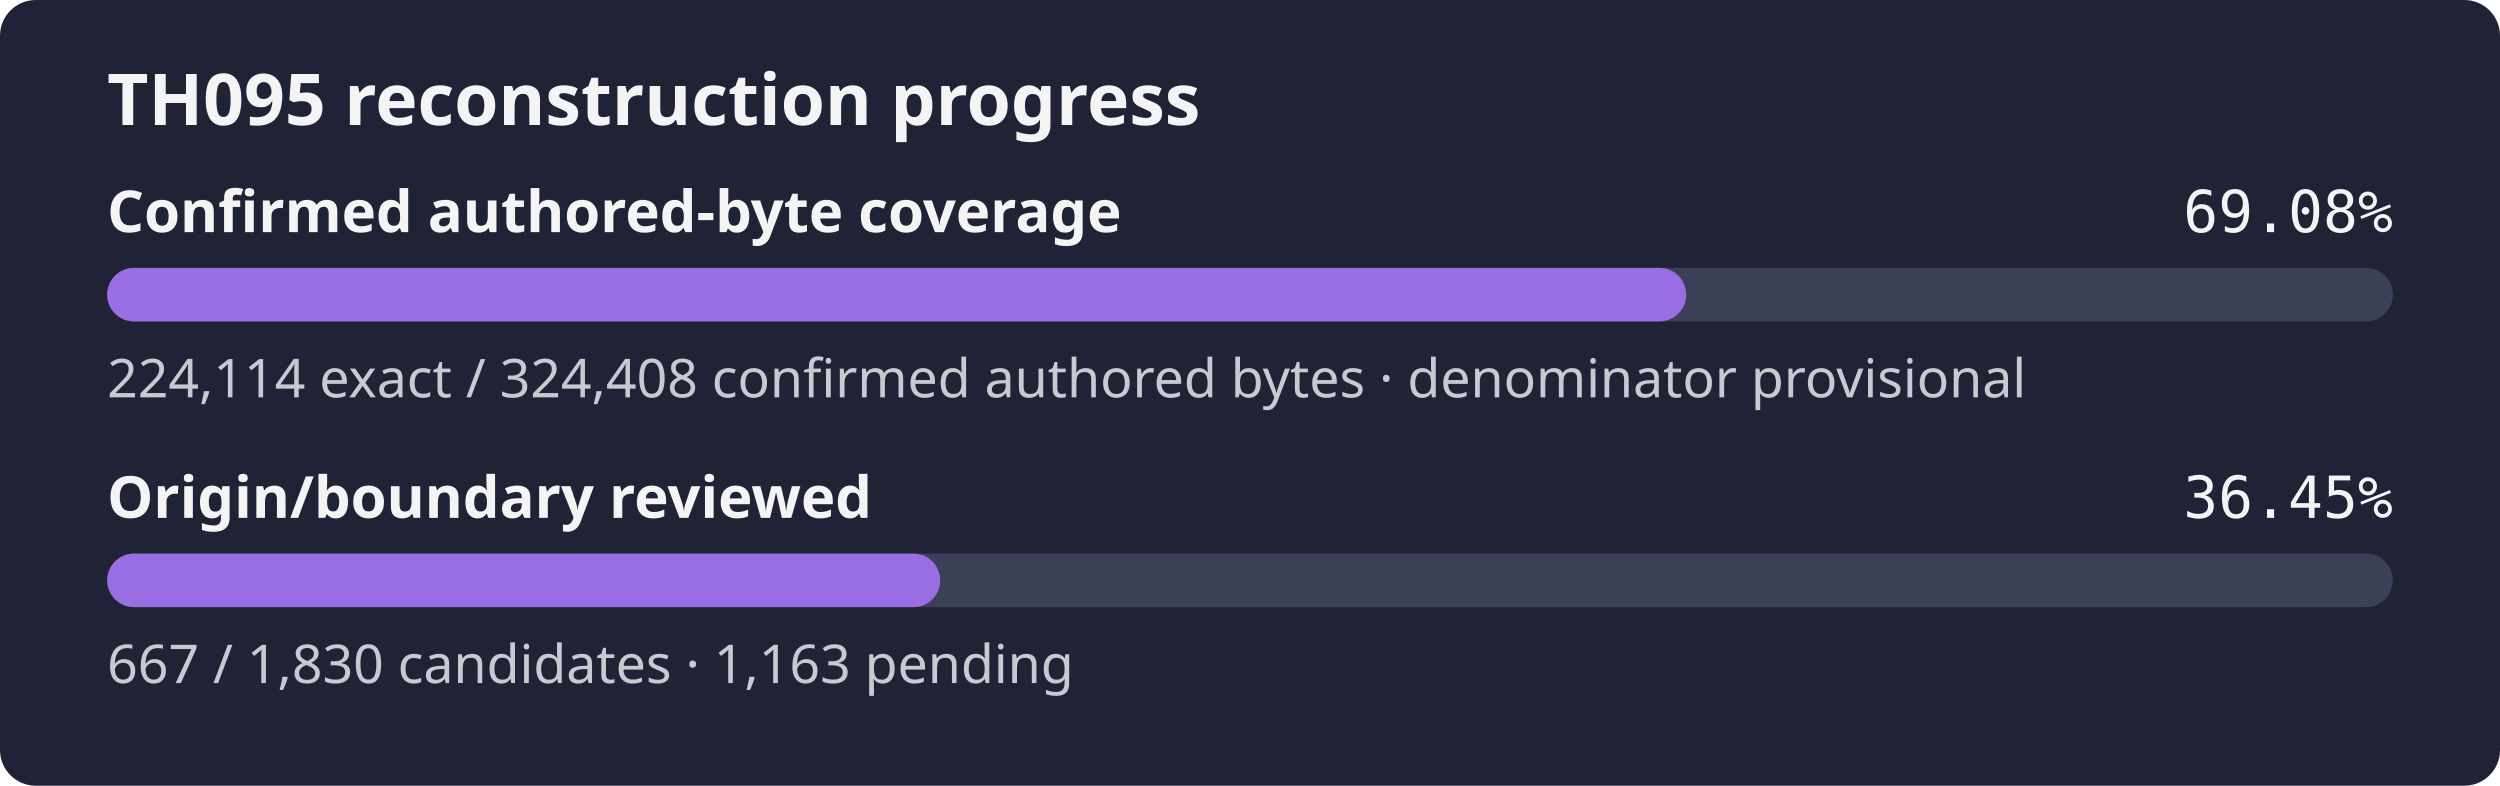
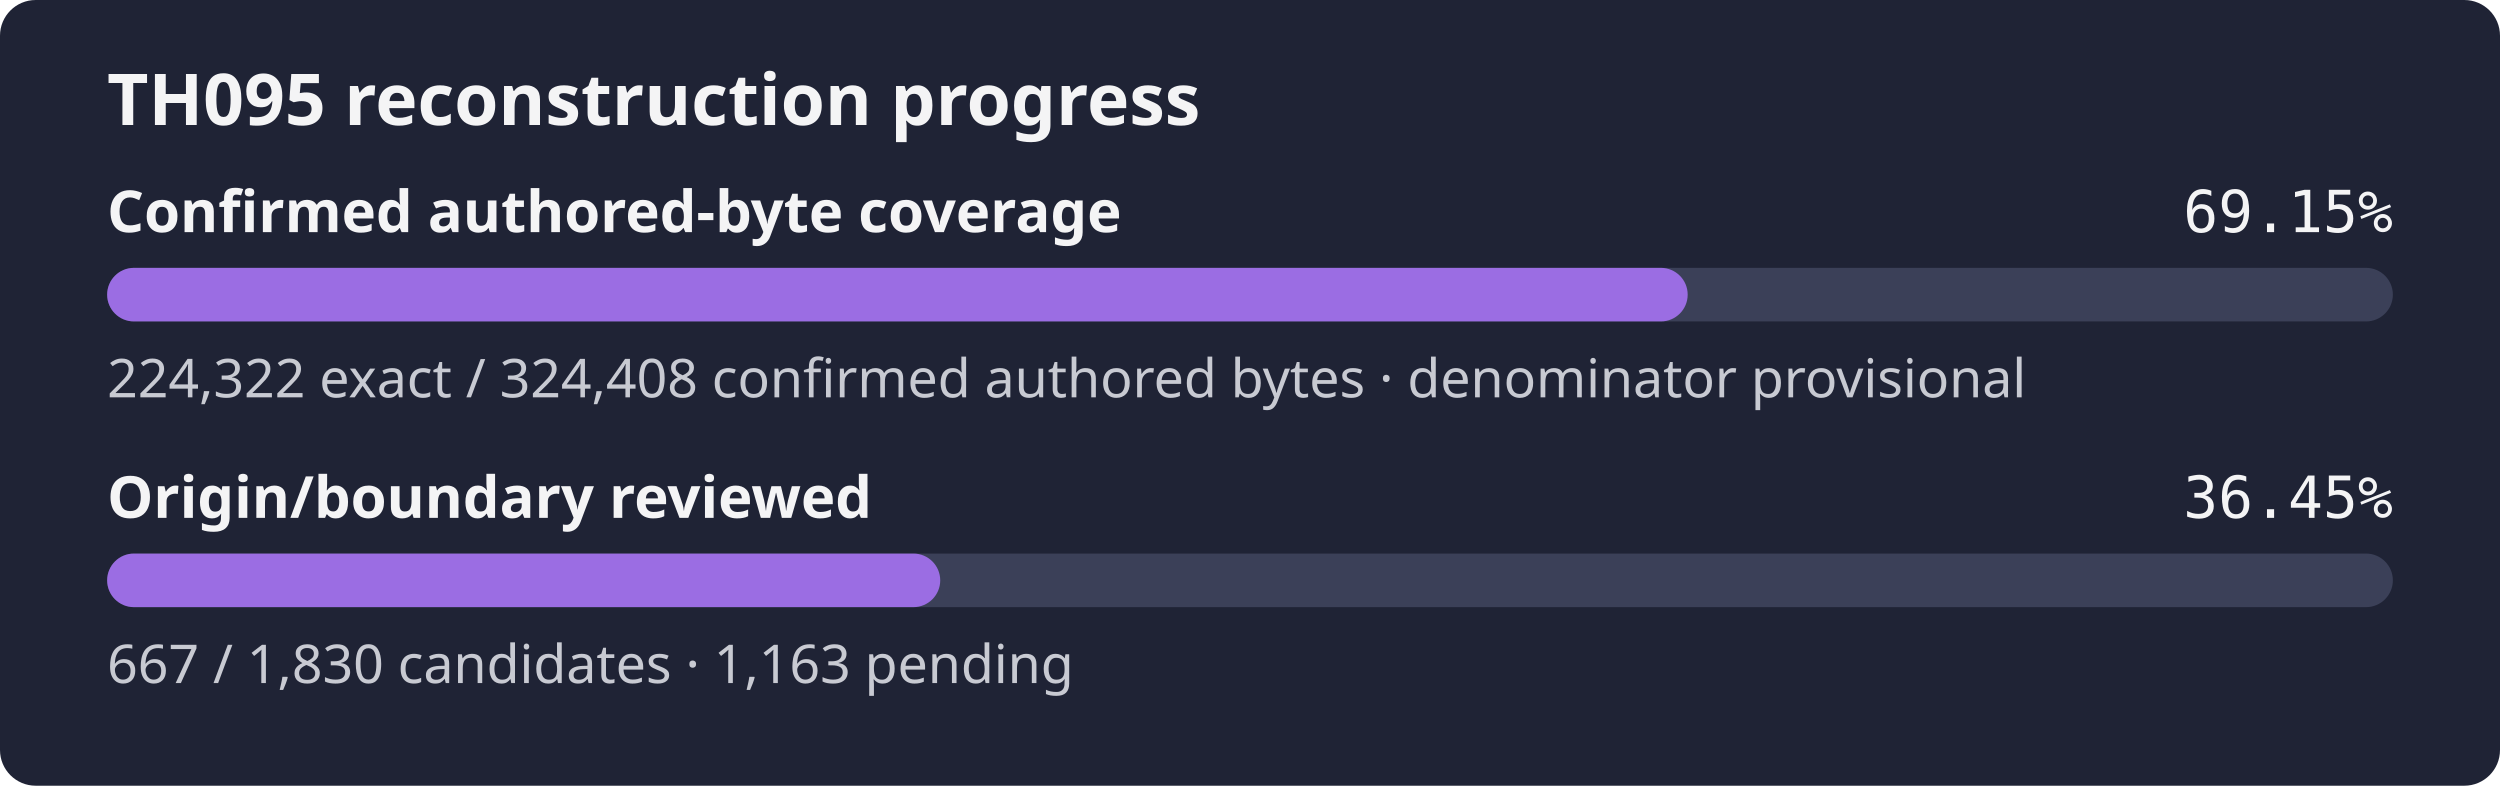
- <svg xmlns="http://www.w3.org/2000/svg" width="560" height="176" role="img" aria-label="TH095 reconstruction progress: 69.08% of the confirmed authored-byte set is exact, origin review 36.45%">
+ <svg xmlns="http://www.w3.org/2000/svg" width="560" height="176" role="img" aria-label="TH095 reconstruction progress: 69.15% of the confirmed authored-byte set is exact, origin review 36.45%">
  <rect width="560" height="176" rx="8" fill="#1f2335" />
  <text x="24" y="28" fill="#f4f4f5" font-family="sans-serif" font-size="16" font-weight="600">TH095 reconstruction progress</text>
  <text x="24" y="52" fill="#f4f4f5" font-family="sans-serif" font-size="13" font-weight="600">Confirmed authored-byte coverage</text>
-   <text x="536" y="52" fill="#f4f4f5" text-anchor="end" font-family="monospace" font-size="13">69.08%</text>
+   <text x="536" y="52" fill="#f4f4f5" text-anchor="end" font-family="monospace" font-size="13">69.15%</text>
  <rect x="24" y="60" width="512" height="12" rx="6" fill="#3b4058" />
-   <rect x="24" y="60" width="353.71" height="12" rx="6" fill="#9b6de3" />
-   <text x="24" y="89" fill="#c8cad2" font-family="sans-serif" font-size="12">224,114 exact / 324,408 confirmed authored bytes · denominator provisional</text>
+   <rect x="24" y="60" width="354.04" height="12" rx="6" fill="#9b6de3" />
+   <text x="24" y="89" fill="#c8cad2" font-family="sans-serif" font-size="12">224,322 exact / 324,408 confirmed authored bytes · denominator provisional</text>
  <text x="24" y="116" fill="#f4f4f5" font-family="sans-serif" font-size="13" font-weight="600">Origin/boundary reviewed</text>
  <text x="536" y="116" fill="#f4f4f5" text-anchor="end" font-family="monospace" font-size="13">36.45%</text>
  <rect x="24" y="124" width="512" height="12" rx="6" fill="#3b4058" />
  <rect x="24" y="124" width="186.61" height="12" rx="6" fill="#9b6de3" />
  <text x="24" y="153" fill="#c8cad2" font-family="sans-serif" font-size="12">667 / 1,830 candidates · 1,163 pending</text>
</svg>
